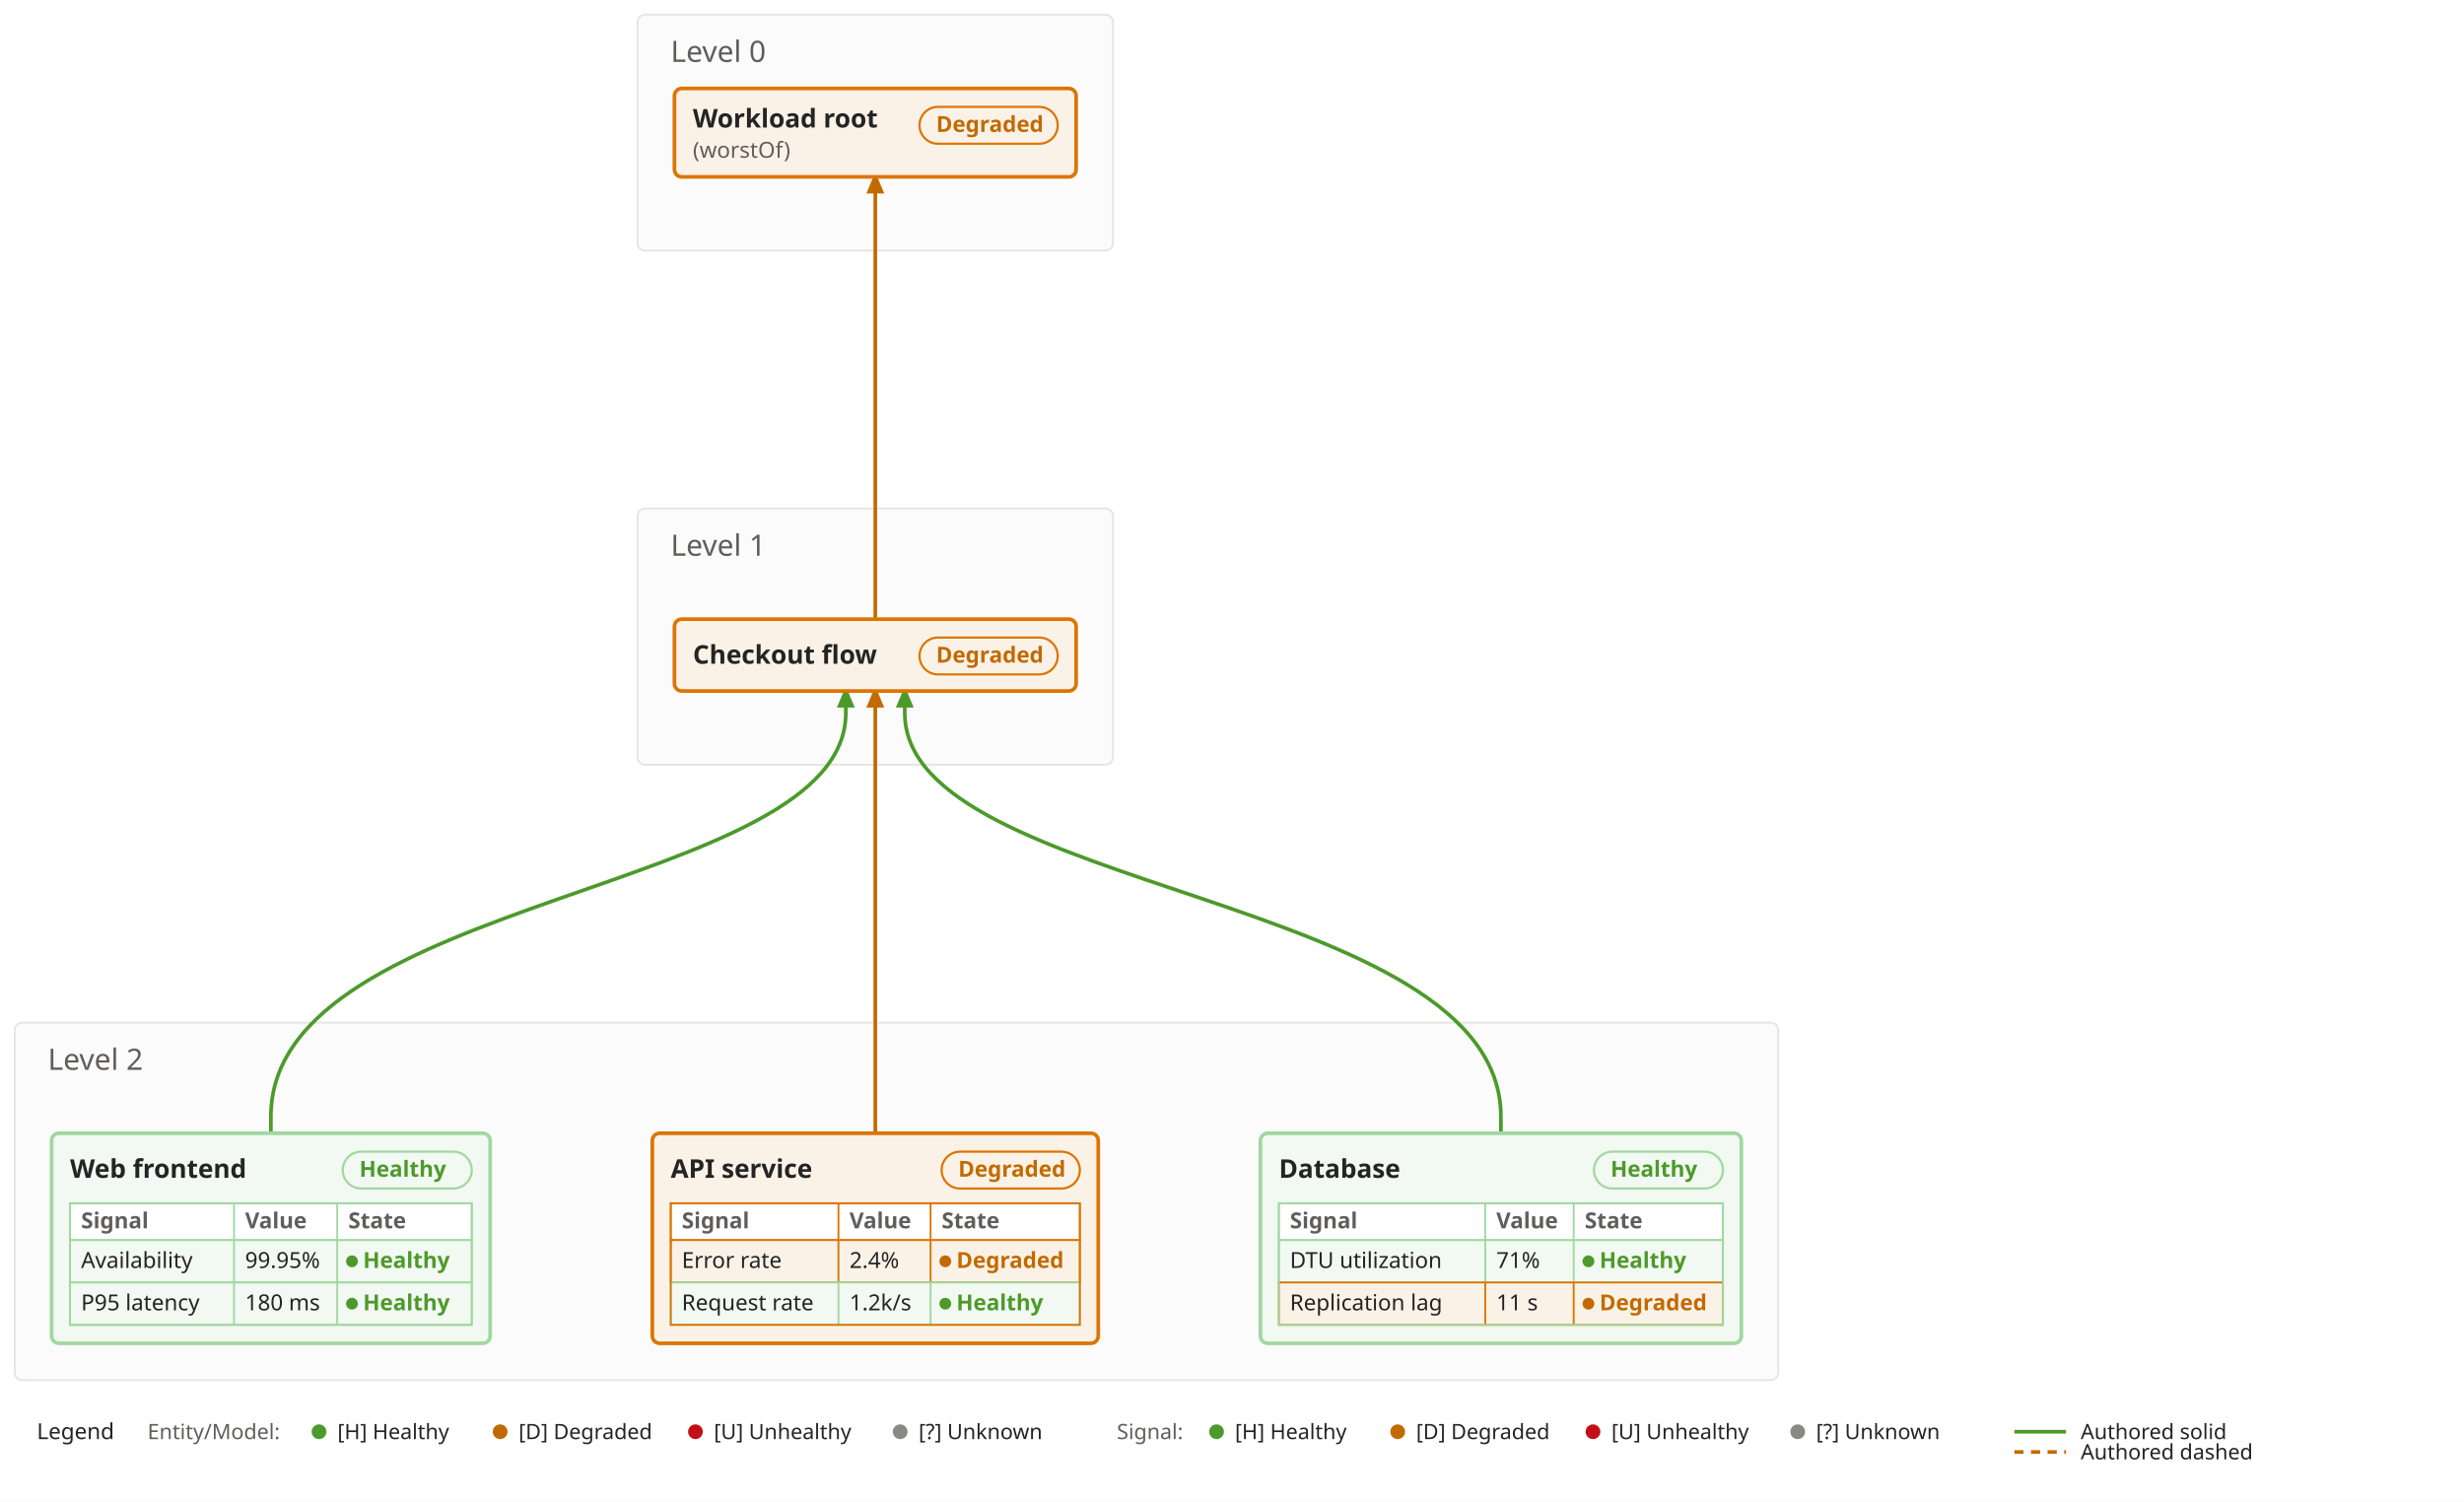
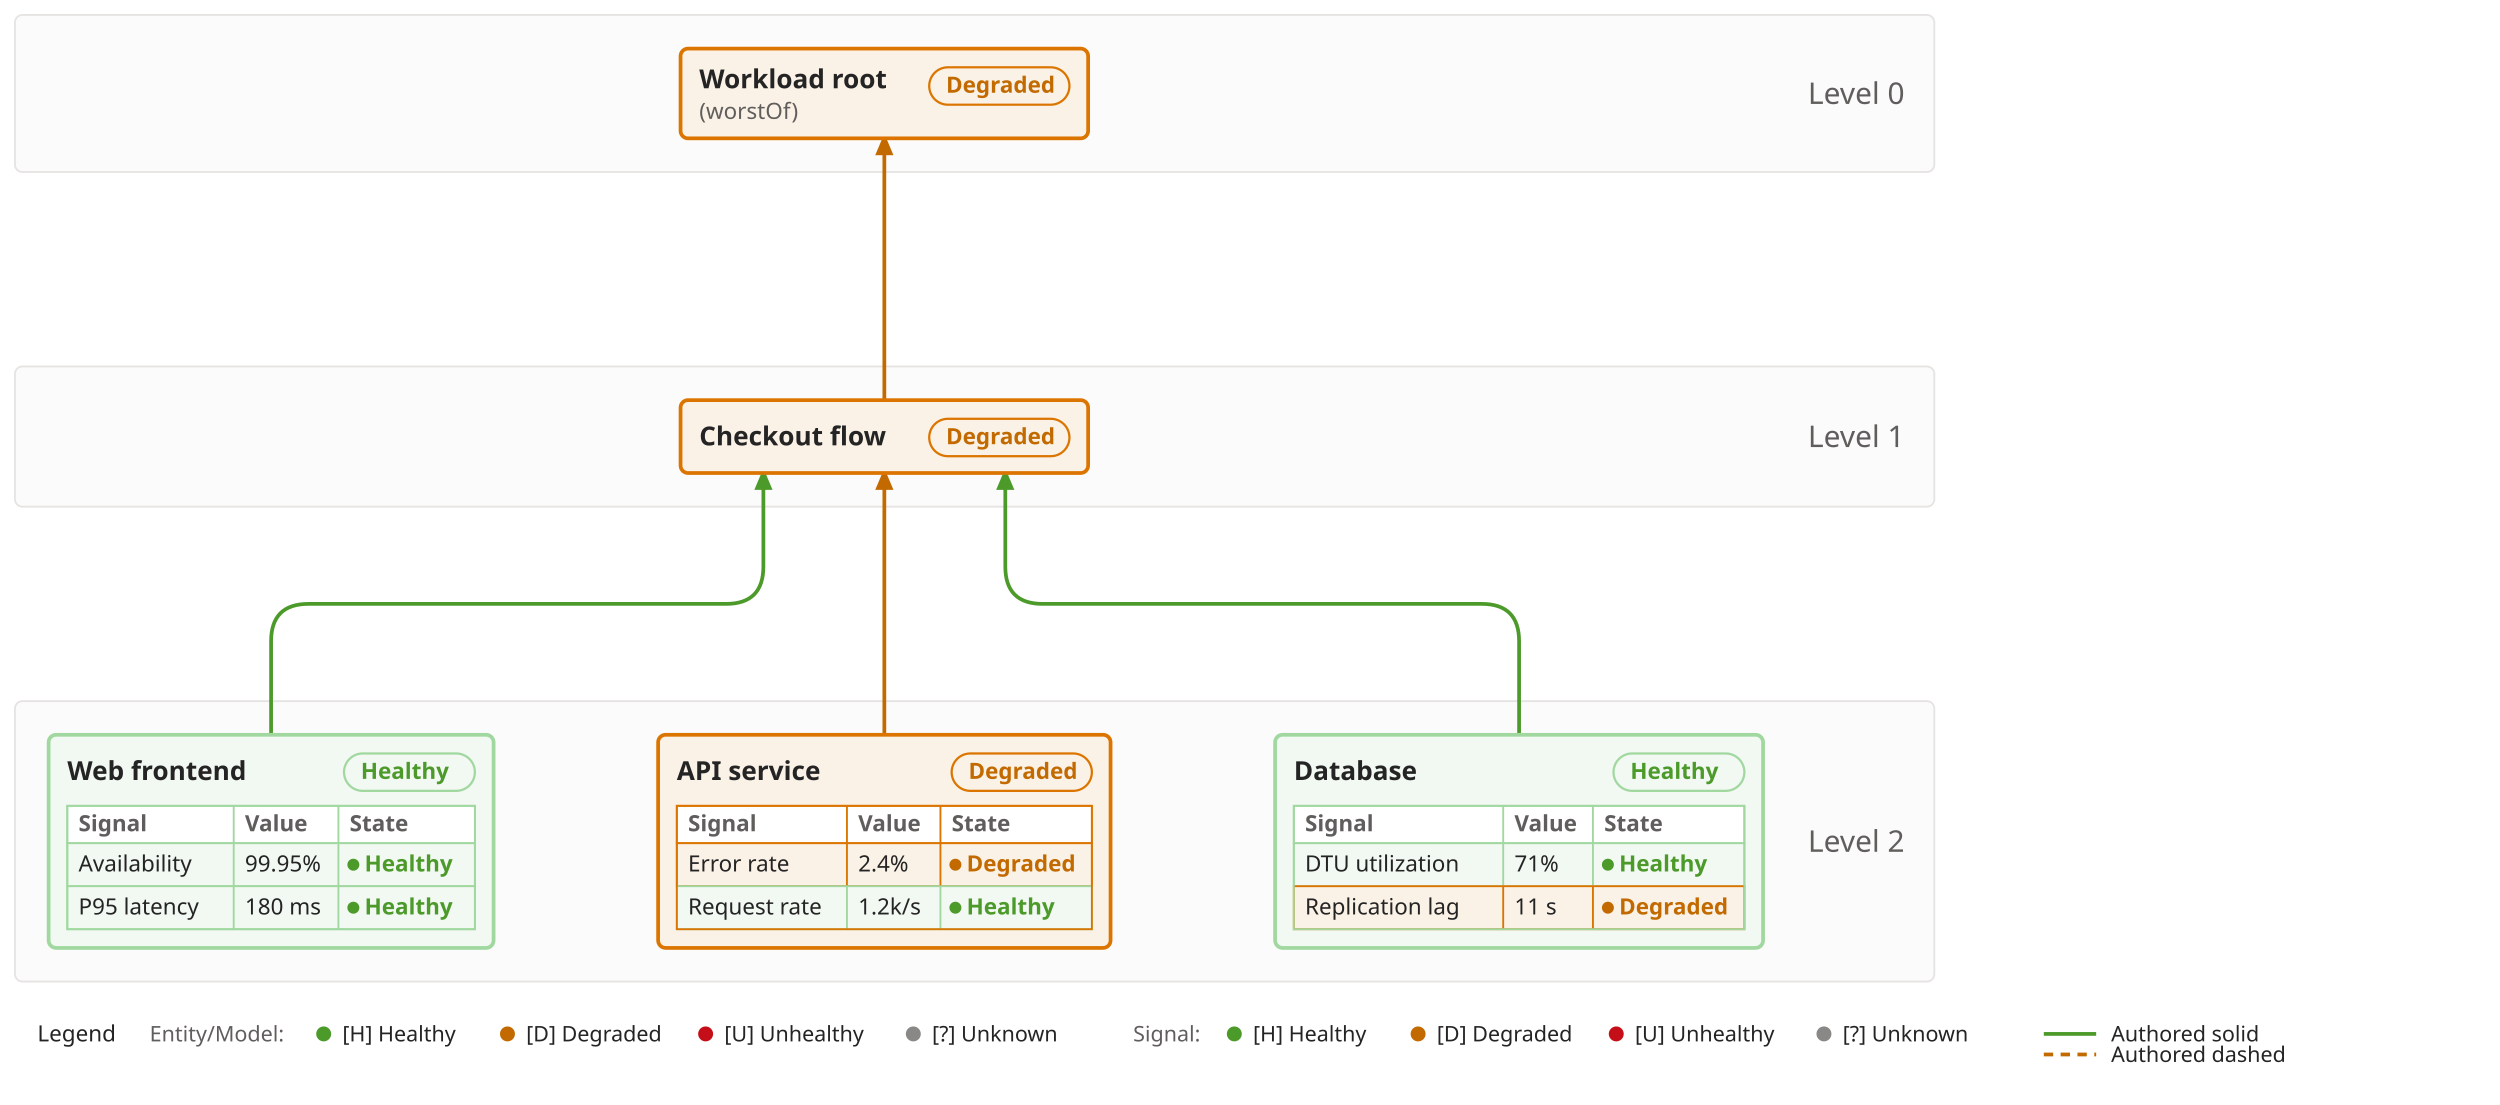
- <svg xmlns="http://www.w3.org/2000/svg" class="pele pele-flowchart ahm-root" style="font-family:Segoe UI, Arial Unicode MS, Arial, sans-serif;color:#242424;font:16px sans-serif;letter-spacing:normal;word-spacing:normal;text-transform:none;direction:ltr;" fill="#242424" aria-roledescription="flowchart" role="img" aria-labelledby="ahm-314aab3c98-title ahm-314aab3c98-desc" data-ahm-theme="portal" viewBox="0 0 1337.15 815" width="1337.15" height="815">
+ <svg xmlns="http://www.w3.org/2000/svg" class="pele pele-flowchart ahm-root" style="font-family:Segoe UI, Arial Unicode MS, Arial, sans-serif;color:#242424;font:16px sans-serif;letter-spacing:normal;word-spacing:normal;text-transform:none;direction:ltr;" fill="#242424" aria-roledescription="flowchart" role="img" aria-labelledby="ahm-314aab3c98-title ahm-314aab3c98-desc" data-ahm-theme="portal" viewBox="0 0 1337.15 591" width="1337.15" height="591">
  <rect class="ahm-bg" x="0" y="0" width="100%" height="100%" fill="#ffffff" />
-   <g class="pele-clusters">
-     <g class="pele-cluster" data-id="lane_2">
-       <rect x="346" y="8" width="258" height="128" fill="#faf9f8" fill-opacity="0.5" stroke="#e6e4e2" style="rx:4px;" />
-       <text class="pele-cluster-label" fill="#605e5c" x="389.8" y="33.6" text-anchor="middle">Level 0</text>
-     </g>
-     <g class="pele-cluster" data-id="lane_1">
-       <rect x="346" y="276" width="258" height="139" fill="#faf9f8" fill-opacity="0.5" stroke="#e6e4e2" style="rx:4px;" />
-       <text class="pele-cluster-label" fill="#605e5c" x="389.8" y="301.6" text-anchor="middle">Level 1</text>
-     </g>
-     <g class="pele-cluster" data-id="lane_0">
-       <rect x="8" y="555" width="957" height="194" fill="#faf9f8" fill-opacity="0.5" stroke="#e6e4e2" style="rx:4px;" />
-       <text class="pele-cluster-label" fill="#605e5c" x="51.8" y="580.6" text-anchor="middle">Level 2</text>
-     </g>
-   </g>
-   <g class="pele-edges" fill="none" stroke="#605e5c" stroke-linecap="round">
-     <g class="pele-edge" data-id="L_web_checkout_0" style="stroke:#4c9a2a;stroke-width:2px;">
-       <path d="M147,615L147,606C147,485 459,485 459,386.95L459,382" />
-       <path class="pele-marker" d="M459,375L462.36,383L455.64,383Z" fill="#4c9a2a" stroke="#4c9a2a" />
-     </g>
-     <g class="pele-edge" data-id="L_api_checkout_0" style="stroke:#c26a00;stroke-width:2px;">
-       <path d="M475,615L475,382" />
-       <path class="pele-marker" d="M475,375L478.36,383L471.64,383Z" fill="#c26a00" stroke="#c26a00" />
-     </g>
-     <g class="pele-edge" data-id="L_db_checkout_0" style="stroke:#4c9a2a;stroke-width:2px;">
-       <path d="M814.5,615L814.5,606C814.5,485 491,485 491,386.95L491,382" />
-       <path class="pele-marker" d="M491,375L494.36,383L487.64,383Z" fill="#4c9a2a" stroke="#4c9a2a" />
-     </g>
-     <g class="pele-edge" data-id="L_checkout_root_0" style="stroke:#c26a00;stroke-width:2px;">
-       <path d="M475,336L475,103" />
-       <path class="pele-marker" d="M475,96L478.36,104L471.64,104Z" fill="#c26a00" stroke="#c26a00" />
-     </g>
-   </g>
-   <g class="pele-nodes">
-     <g class="pele-node pele-shape-rect ahm_healthy ahm_card state-healthy" data-id="web" transform="translate(147,672)">
-       <rect x="-119" y="-57" width="238" height="114" fill="#ffffff" stroke="#e6e4e2" style="rx:4px;fill:#f2f8f2;stroke:#a0d8a0;stroke-width:2px;" />
-       <g class="ahm-node-content">
-         <defs class="ahm-node-clips">
-           <clipPath id="ahm-clip-ahm-314aab3c98_web-r0-name">
-             <rect x="-105" y="3" width="81" height="19" />
-           </clipPath>
-           <clipPath id="ahm-clip-ahm-314aab3c98_web-r0-value">
-             <rect x="-16" y="3" width="48" height="19" />
-           </clipPath>
-           <clipPath id="ahm-clip-ahm-314aab3c98_web-r0-state">
-             <rect x="40" y="3" width="65" height="19" />
-           </clipPath>
-           <clipPath id="ahm-clip-ahm-314aab3c98_web-r1-name">
-             <rect x="-105" y="26" width="81" height="19" />
-           </clipPath>
-           <clipPath id="ahm-clip-ahm-314aab3c98_web-r1-value">
-             <rect x="-16" y="26" width="48" height="19" />
-           </clipPath>
-           <clipPath id="ahm-clip-ahm-314aab3c98_web-r1-state">
-             <rect x="40" y="26" width="65" height="19" />
-           </clipPath>
-         </defs>
-         <g class="ahm-entity-header entity-state-healthy">
-           <text class="ahm-entity-title" x="-109" y="-32.8" font-size="14" fill="#242424" text-anchor="start" font-weight="700">
-             <tspan x="-109" y="-32.8">Web frontend</tspan>
-           </text>
-           <rect class="ahm-entity-status-badge entity-state-healthy" x="39" y="-47" width="70" height="20" rx="10" ry="10" fill="#f2f8f2" stroke="#a0d8a0" stroke-width="1.2" />
-           <text class="ahm-entity-status-text entity-state-healthy" x="48" y="-33.4" font-size="12" font-weight="600" fill="#4c9a2a" text-anchor="start">Healthy</text>
-         </g>
-         <g class="ahm-signal-table">
-           <g class="ahm-signal-table-header">
-             <rect x="-109" y="-19" width="218" height="20" fill="#ffffff" stroke="#a0d8a0" stroke-width="1" />
-             <line class="ahm-signal-col-sep" x1="-20" y1="-19" x2="-20" y2="1" stroke="#a0d8a0" stroke-width="1" />
-             <line class="ahm-signal-col-sep" x1="36" y1="-19" x2="36" y2="1" stroke="#a0d8a0" stroke-width="1" />
-             <text x="-103" y="-5.4" font-size="12" font-weight="600" fill="#605e5c" text-anchor="start">Signal</text>
-             <text x="-14" y="-5.4" font-size="12" font-weight="600" fill="#605e5c" text-anchor="start">Value</text>
-             <text x="42" y="-5.4" font-size="12" font-weight="600" fill="#605e5c" text-anchor="start">State</text>
-           </g>
-           <g class="ahm-signal-row row-state-healthy" data-signal-id="webSig" data-row-index="0" data-state="healthy">
-             <rect x="-109" y="1" width="218" height="23" fill="#f2f8f2" stroke="#a0d8a0" stroke-width="1" />
-             <line class="ahm-signal-col-sep" x1="-20" y1="1" x2="-20" y2="24" stroke="#a0d8a0" stroke-width="1" />
-             <line class="ahm-signal-col-sep" x1="36" y1="1" x2="36" y2="24" stroke="#a0d8a0" stroke-width="1" />
-             <text class="ahm-signal-name" x="-103" y="16.1" font-size="12" fill="#242424" text-anchor="start" font-weight="500" clip-path="url(#ahm-clip-ahm-314aab3c98_web-r0-name)">
-               <tspan x="-103" y="16.1">Availability</tspan>
-             </text>
-             <text class="ahm-signal-value" x="-14" y="16.1" font-size="12" fill="#242424" text-anchor="start" font-weight="500" clip-path="url(#ahm-clip-ahm-314aab3c98_web-r0-value)">
-               <tspan x="-14" y="16.1">99.95%</tspan>
-             </text>
-             <circle class="ahm-signal-state-dot" cx="44" cy="12.5" r="3.2" fill="#4c9a2a" />
-             <text class="ahm-signal-state state-healthy" x="50" y="16.1" font-size="12" font-weight="600" fill="#4c9a2a" text-anchor="start" clip-path="url(#ahm-clip-ahm-314aab3c98_web-r0-state)">Healthy</text>
-           </g>
-           <g class="ahm-signal-row row-state-healthy" data-signal-id="webSig" data-row-index="1" data-state="healthy">
-             <rect x="-109" y="24" width="218" height="23" fill="#f2f8f2" stroke="#a0d8a0" stroke-width="1" />
-             <line class="ahm-signal-col-sep" x1="-20" y1="24" x2="-20" y2="47" stroke="#a0d8a0" stroke-width="1" />
-             <line class="ahm-signal-col-sep" x1="36" y1="24" x2="36" y2="47" stroke="#a0d8a0" stroke-width="1" />
-             <text class="ahm-signal-name" x="-103" y="39.1" font-size="12" fill="#242424" text-anchor="start" font-weight="500" clip-path="url(#ahm-clip-ahm-314aab3c98_web-r1-name)">
-               <tspan x="-103" y="39.1">P95 latency</tspan>
-             </text>
-             <text class="ahm-signal-value" x="-14" y="39.1" font-size="12" fill="#242424" text-anchor="start" font-weight="500" clip-path="url(#ahm-clip-ahm-314aab3c98_web-r1-value)">
-               <tspan x="-14" y="39.1">180 ms</tspan>
-             </text>
-             <circle class="ahm-signal-state-dot" cx="44" cy="35.5" r="3.2" fill="#4c9a2a" />
-             <text class="ahm-signal-state state-healthy" x="50" y="39.1" font-size="12" font-weight="600" fill="#4c9a2a" text-anchor="start" clip-path="url(#ahm-clip-ahm-314aab3c98_web-r1-state)">Healthy</text>
-           </g>
-         </g>
-         <rect class="ahm-signal-table-outline" x="-109" y="-19" width="218" height="66" fill="none" stroke="#a0d8a0" stroke-width="1" />
-       </g>
-     </g>
-     <g class="pele-node pele-shape-rect ahm_degraded ahm_card state-degraded" data-id="api" transform="translate(475,672)">
-       <rect x="-121" y="-57" width="242" height="114" fill="#ffffff" stroke="#e6e4e2" style="rx:4px;fill:#fbf2e7;stroke:#db7500;stroke-width:2px;" />
-       <g class="ahm-node-content">
-         <defs class="ahm-node-clips">
-           <clipPath id="ahm-clip-ahm-314aab3c98_api-r0-name">
-             <rect x="-107" y="3" width="83" height="19" />
-           </clipPath>
-           <clipPath id="ahm-clip-ahm-314aab3c98_api-r0-value">
-             <rect x="-16" y="3" width="42" height="19" />
-           </clipPath>
-           <clipPath id="ahm-clip-ahm-314aab3c98_api-r0-state">
-             <rect x="34" y="3" width="73" height="19" />
-           </clipPath>
-           <clipPath id="ahm-clip-ahm-314aab3c98_api-r1-name">
-             <rect x="-107" y="26" width="83" height="19" />
-           </clipPath>
-           <clipPath id="ahm-clip-ahm-314aab3c98_api-r1-value">
-             <rect x="-16" y="26" width="42" height="19" />
-           </clipPath>
-           <clipPath id="ahm-clip-ahm-314aab3c98_api-r1-state">
-             <rect x="34" y="26" width="73" height="19" />
-           </clipPath>
-         </defs>
-         <g class="ahm-entity-header entity-state-degraded">
-           <text class="ahm-entity-title" x="-111" y="-32.8" font-size="14" fill="#242424" text-anchor="start" font-weight="700">
-             <tspan x="-111" y="-32.8">API service</tspan>
-           </text>
-           <rect class="ahm-entity-status-badge entity-state-degraded" x="36" y="-47" width="75" height="20" rx="10" ry="10" fill="#fbf2e7" stroke="#db7500" stroke-width="1.2" />
-           <text class="ahm-entity-status-text entity-state-degraded" x="45" y="-33.4" font-size="12" font-weight="600" fill="#c26a00" text-anchor="start">Degraded</text>
-         </g>
-         <g class="ahm-signal-table">
-           <g class="ahm-signal-table-header">
-             <rect x="-111" y="-19" width="222" height="20" fill="#ffffff" stroke="#db7500" stroke-width="1" />
-             <line class="ahm-signal-col-sep" x1="-20" y1="-19" x2="-20" y2="1" stroke="#db7500" stroke-width="1" />
-             <line class="ahm-signal-col-sep" x1="30" y1="-19" x2="30" y2="1" stroke="#db7500" stroke-width="1" />
-             <text x="-105" y="-5.4" font-size="12" font-weight="600" fill="#605e5c" text-anchor="start">Signal</text>
-             <text x="-14" y="-5.4" font-size="12" font-weight="600" fill="#605e5c" text-anchor="start">Value</text>
-             <text x="36" y="-5.4" font-size="12" font-weight="600" fill="#605e5c" text-anchor="start">State</text>
-           </g>
-           <g class="ahm-signal-row row-state-degraded" data-signal-id="apiSig" data-row-index="0" data-state="degraded">
-             <rect x="-111" y="1" width="222" height="23" fill="#fbf2e7" stroke="#db7500" stroke-width="1" />
-             <line class="ahm-signal-col-sep" x1="-20" y1="1" x2="-20" y2="24" stroke="#db7500" stroke-width="1" />
-             <line class="ahm-signal-col-sep" x1="30" y1="1" x2="30" y2="24" stroke="#db7500" stroke-width="1" />
-             <text class="ahm-signal-name" x="-105" y="16.1" font-size="12" fill="#242424" text-anchor="start" font-weight="500" clip-path="url(#ahm-clip-ahm-314aab3c98_api-r0-name)">
-               <tspan x="-105" y="16.1">Error rate</tspan>
-             </text>
-             <text class="ahm-signal-value" x="-14" y="16.1" font-size="12" fill="#242424" text-anchor="start" font-weight="500" clip-path="url(#ahm-clip-ahm-314aab3c98_api-r0-value)">
-               <tspan x="-14" y="16.1">2.4%</tspan>
-             </text>
-             <circle class="ahm-signal-state-dot" cx="38" cy="12.5" r="3.2" fill="#c26a00" />
-             <text class="ahm-signal-state state-degraded" x="44" y="16.1" font-size="12" font-weight="600" fill="#c26a00" text-anchor="start" clip-path="url(#ahm-clip-ahm-314aab3c98_api-r0-state)">Degraded</text>
-           </g>
-           <g class="ahm-signal-row row-state-healthy" data-signal-id="apiSig" data-row-index="1" data-state="healthy">
-             <rect x="-111" y="24" width="222" height="23" fill="#f2f8f2" stroke="#a0d8a0" stroke-width="1" />
-             <line class="ahm-signal-col-sep" x1="-20" y1="24" x2="-20" y2="47" stroke="#a0d8a0" stroke-width="1" />
-             <line class="ahm-signal-col-sep" x1="30" y1="24" x2="30" y2="47" stroke="#a0d8a0" stroke-width="1" />
-             <text class="ahm-signal-name" x="-105" y="39.1" font-size="12" fill="#242424" text-anchor="start" font-weight="500" clip-path="url(#ahm-clip-ahm-314aab3c98_api-r1-name)">
-               <tspan x="-105" y="39.1">Request rate</tspan>
-             </text>
-             <text class="ahm-signal-value" x="-14" y="39.1" font-size="12" fill="#242424" text-anchor="start" font-weight="500" clip-path="url(#ahm-clip-ahm-314aab3c98_api-r1-value)">
-               <tspan x="-14" y="39.1">1.2k/s</tspan>
-             </text>
-             <circle class="ahm-signal-state-dot" cx="38" cy="35.5" r="3.2" fill="#4c9a2a" />
-             <text class="ahm-signal-state state-healthy" x="44" y="39.1" font-size="12" font-weight="600" fill="#4c9a2a" text-anchor="start" clip-path="url(#ahm-clip-ahm-314aab3c98_api-r1-state)">Healthy</text>
-           </g>
-         </g>
-         <rect class="ahm-signal-table-outline" x="-111" y="-19" width="222" height="66" fill="none" stroke="#db7500" stroke-width="1" />
-       </g>
-     </g>
-     <g class="pele-node pele-shape-rect ahm_healthy ahm_card state-healthy" data-id="db" transform="translate(814.5,672)">
-       <rect x="-130.5" y="-57" width="261" height="114" fill="#ffffff" stroke="#e6e4e2" style="rx:4px;fill:#f2f8f2;stroke:#a0d8a0;stroke-width:2px;" />
-       <g class="ahm-node-content">
-         <defs class="ahm-node-clips">
-           <clipPath id="ahm-clip-ahm-314aab3c98_db-r0-name">
-             <rect x="-116.5" y="3" width="104" height="19" />
-           </clipPath>
-           <clipPath id="ahm-clip-ahm-314aab3c98_db-r0-value">
-             <rect x="-4.5" y="3" width="40" height="19" />
-           </clipPath>
-           <clipPath id="ahm-clip-ahm-314aab3c98_db-r0-state">
-             <rect x="43.5" y="3" width="73" height="19" />
-           </clipPath>
-           <clipPath id="ahm-clip-ahm-314aab3c98_db-r1-name">
-             <rect x="-116.5" y="26" width="104" height="19" />
-           </clipPath>
-           <clipPath id="ahm-clip-ahm-314aab3c98_db-r1-value">
-             <rect x="-4.5" y="26" width="40" height="19" />
-           </clipPath>
-           <clipPath id="ahm-clip-ahm-314aab3c98_db-r1-state">
-             <rect x="43.5" y="26" width="73" height="19" />
-           </clipPath>
-         </defs>
-         <g class="ahm-entity-header entity-state-healthy">
-           <text class="ahm-entity-title" x="-120.5" y="-32.8" font-size="14" fill="#242424" text-anchor="start" font-weight="700">
-             <tspan x="-120.5" y="-32.8">Database</tspan>
-           </text>
-           <rect class="ahm-entity-status-badge entity-state-healthy" x="50.5" y="-47" width="70" height="20" rx="10" ry="10" fill="#f2f8f2" stroke="#a0d8a0" stroke-width="1.2" />
-           <text class="ahm-entity-status-text entity-state-healthy" x="59.5" y="-33.4" font-size="12" font-weight="600" fill="#4c9a2a" text-anchor="start">Healthy</text>
-         </g>
-         <g class="ahm-signal-table">
-           <g class="ahm-signal-table-header">
-             <rect x="-120.5" y="-19" width="241" height="20" fill="#ffffff" stroke="#a0d8a0" stroke-width="1" />
-             <line class="ahm-signal-col-sep" x1="-8.5" y1="-19" x2="-8.5" y2="1" stroke="#a0d8a0" stroke-width="1" />
-             <line class="ahm-signal-col-sep" x1="39.5" y1="-19" x2="39.5" y2="1" stroke="#a0d8a0" stroke-width="1" />
-             <text x="-114.5" y="-5.4" font-size="12" font-weight="600" fill="#605e5c" text-anchor="start">Signal</text>
-             <text x="-2.5" y="-5.4" font-size="12" font-weight="600" fill="#605e5c" text-anchor="start">Value</text>
-             <text x="45.5" y="-5.4" font-size="12" font-weight="600" fill="#605e5c" text-anchor="start">State</text>
-           </g>
-           <g class="ahm-signal-row row-state-healthy" data-signal-id="dbSig" data-row-index="0" data-state="healthy">
-             <rect x="-120.5" y="1" width="241" height="23" fill="#f2f8f2" stroke="#a0d8a0" stroke-width="1" />
-             <line class="ahm-signal-col-sep" x1="-8.5" y1="1" x2="-8.5" y2="24" stroke="#a0d8a0" stroke-width="1" />
-             <line class="ahm-signal-col-sep" x1="39.5" y1="1" x2="39.5" y2="24" stroke="#a0d8a0" stroke-width="1" />
-             <text class="ahm-signal-name" x="-114.5" y="16.1" font-size="12" fill="#242424" text-anchor="start" font-weight="500" clip-path="url(#ahm-clip-ahm-314aab3c98_db-r0-name)">
-               <tspan x="-114.5" y="16.1">DTU utilization</tspan>
-             </text>
-             <text class="ahm-signal-value" x="-2.5" y="16.1" font-size="12" fill="#242424" text-anchor="start" font-weight="500" clip-path="url(#ahm-clip-ahm-314aab3c98_db-r0-value)">
-               <tspan x="-2.5" y="16.1">71%</tspan>
-             </text>
-             <circle class="ahm-signal-state-dot" cx="47.5" cy="12.5" r="3.2" fill="#4c9a2a" />
-             <text class="ahm-signal-state state-healthy" x="53.5" y="16.1" font-size="12" font-weight="600" fill="#4c9a2a" text-anchor="start" clip-path="url(#ahm-clip-ahm-314aab3c98_db-r0-state)">Healthy</text>
-           </g>
-           <g class="ahm-signal-row row-state-degraded" data-signal-id="dbSig" data-row-index="1" data-state="degraded">
-             <rect x="-120.5" y="24" width="241" height="23" fill="#fbf2e7" stroke="#db7500" stroke-width="1" />
-             <line class="ahm-signal-col-sep" x1="-8.5" y1="24" x2="-8.5" y2="47" stroke="#db7500" stroke-width="1" />
-             <line class="ahm-signal-col-sep" x1="39.5" y1="24" x2="39.5" y2="47" stroke="#db7500" stroke-width="1" />
-             <text class="ahm-signal-name" x="-114.5" y="39.1" font-size="12" fill="#242424" text-anchor="start" font-weight="500" clip-path="url(#ahm-clip-ahm-314aab3c98_db-r1-name)">
-               <tspan x="-114.5" y="39.1">Replication lag</tspan>
-             </text>
-             <text class="ahm-signal-value" x="-2.5" y="39.1" font-size="12" fill="#242424" text-anchor="start" font-weight="500" clip-path="url(#ahm-clip-ahm-314aab3c98_db-r1-value)">
-               <tspan x="-2.5" y="39.1">11 s</tspan>
-             </text>
-             <circle class="ahm-signal-state-dot" cx="47.5" cy="35.5" r="3.2" fill="#c26a00" />
-             <text class="ahm-signal-state state-degraded" x="53.5" y="39.1" font-size="12" font-weight="600" fill="#c26a00" text-anchor="start" clip-path="url(#ahm-clip-ahm-314aab3c98_db-r1-state)">Degraded</text>
-           </g>
-         </g>
-         <rect class="ahm-signal-table-outline" x="-120.5" y="-19" width="241" height="66" fill="none" stroke="#a0d8a0" stroke-width="1" />
-       </g>
-     </g>
-     <g class="pele-node pele-shape-rect ahm_degraded ahm_card state-degraded" data-id="checkout" transform="translate(475,355.5)">
-       <rect x="-109" y="-19.5" width="218" height="39" fill="#ffffff" stroke="#e6e4e2" style="rx:4px;fill:#fbf2e7;stroke:#db7500;stroke-width:2px;" />
-       <g class="ahm-node-content">
-         <defs class="ahm-node-clips" />
-         <g class="ahm-entity-header entity-state-degraded">
-           <text class="ahm-entity-title" x="-99" y="4.7" font-size="14" fill="#242424" text-anchor="start" font-weight="700">
-             <tspan x="-99" y="4.7">Checkout flow</tspan>
-           </text>
-           <rect class="ahm-entity-status-badge entity-state-degraded" x="24" y="-9.5" width="75" height="20" rx="10" ry="10" fill="#fbf2e7" stroke="#db7500" stroke-width="1.2" />
-           <text class="ahm-entity-status-text entity-state-degraded" x="33" y="4.1" font-size="12" font-weight="600" fill="#c26a00" text-anchor="start">Degraded</text>
-         </g>
-       </g>
-     </g>
-     <g class="pele-node pele-shape-rect ahm_degraded ahm_card state-degraded" data-id="root" transform="translate(475,72)">
-       <rect x="-109" y="-24" width="218" height="48" fill="#ffffff" stroke="#e6e4e2" style="rx:4px;fill:#fbf2e7;stroke:#db7500;stroke-width:2px;" />
-       <g class="ahm-node-content">
-         <defs class="ahm-node-clips" />
-         <g class="ahm-entity-header entity-state-degraded">
-           <text class="ahm-entity-title" x="-99" y="-2.8" font-size="14" fill="#242424" text-anchor="start" font-weight="700">
-             <tspan x="-99" y="-2.8">Workload root</tspan>
-           </text>
-           <text class="ahm-entity-qualifier" x="-99" y="13.6" font-size="12" fill="#605e5c" text-anchor="start" font-weight="500">
-             <tspan x="-99" y="13.6">(worstOf)</tspan>
-           </text>
-           <rect class="ahm-entity-status-badge entity-state-degraded" x="24" y="-14" width="75" height="20" rx="10" ry="10" fill="#fbf2e7" stroke="#db7500" stroke-width="1.2" />
-           <text class="ahm-entity-status-text entity-state-degraded" x="33" y="-0.4" font-size="12" font-weight="600" fill="#c26a00" text-anchor="start">Degraded</text>
+   <g transform="translate(18,18)">
+     <g class="pele-clusters">
+       <g class="pele-cluster" data-id="lane_0">
+         <rect x="-10" y="357" width="1026.59" height="150" fill="#faf9f8" fill-opacity="0.5" stroke="#e6e4e2" style="rx:4px;" />
+         <text class="pele-cluster-label" fill="#605e5c" x="949" y="437.6" text-anchor="start">Level 2</text>
+       </g>
+       <g class="pele-cluster" data-id="lane_1">
+         <rect x="-10" y="178" width="1026.59" height="75" fill="#faf9f8" fill-opacity="0.5" stroke="#e6e4e2" style="rx:4px;" />
+         <text class="pele-cluster-label" fill="#605e5c" x="949" y="221.1" text-anchor="start">Level 1</text>
+       </g>
+       <g class="pele-cluster" data-id="lane_2">
+         <rect x="-10" y="-10" width="1026.59" height="84" fill="#faf9f8" fill-opacity="0.5" stroke="#e6e4e2" style="rx:4px;" />
+         <text class="pele-cluster-label" fill="#605e5c" x="949" y="37.6" text-anchor="start">Level 0</text>
+       </g>
+     </g>
+     <g class="pele-edges" fill="none" stroke="#605e5c" stroke-linecap="round">
+       <g class="pele-edge" data-id="L_web_checkout_0" style="stroke:#4c9a2a;stroke-width:2px;">
+         <path d="M127.0 375.0 L127.0 325.0 Q127.0 305.0 147.0 305.0 L370.3 305.0 Q390.3 305.0 390.3 285.0 L390.3 242.0" />
+         <path class="pele-marker" d="M390.33,235L393.69,243L386.97,243Z" fill="#4c9a2a" stroke="#4c9a2a" />
+       </g>
+       <g class="pele-edge" data-id="L_api_checkout_0" style="stroke:#c26a00;stroke-width:2px;">
+         <path d="M455.0 375.0 L455.0 242.0" />
+         <path class="pele-marker" d="M455,235L458.36,243L451.64,243Z" fill="#c26a00" stroke="#c26a00" />
+       </g>
+       <g class="pele-edge" data-id="L_db_checkout_0" style="stroke:#4c9a2a;stroke-width:2px;">
+         <path d="M794.5 375.0 L794.5 325.0 Q794.5 305.0 774.5 305.0 L539.7 305.0 Q519.7 305.0 519.7 285.0 L519.7 242.0" />
+         <path class="pele-marker" d="M519.67,235L523.03,243L516.31,243Z" fill="#4c9a2a" stroke="#4c9a2a" />
+       </g>
+       <g class="pele-edge" data-id="L_checkout_root_0" style="stroke:#c26a00;stroke-width:2px;">
+         <path d="M455.0 196.0 L455.0 63.0" />
+         <path class="pele-marker" d="M455,56L458.36,64L451.64,64Z" fill="#c26a00" stroke="#c26a00" />
+       </g>
+     </g>
+     <g class="pele-nodes">
+       <g class="pele-node pele-shape-rect ahm_healthy ahm_card state-healthy" data-id="web" transform="translate(127,432)">
+         <rect x="-119" y="-57" width="238" height="114" fill="#ffffff" stroke="#e6e4e2" style="rx:4px;fill:#f2f8f2;stroke:#a0d8a0;stroke-width:2px;" />
+         <g class="ahm-node-content">
+           <defs class="ahm-node-clips">
+             <clipPath id="ahm-clip-ahm-314aab3c98_web-r0-name">
+               <rect x="-105" y="3" width="81" height="19" />
+             </clipPath>
+             <clipPath id="ahm-clip-ahm-314aab3c98_web-r0-value">
+               <rect x="-16" y="3" width="48" height="19" />
+             </clipPath>
+             <clipPath id="ahm-clip-ahm-314aab3c98_web-r0-state">
+               <rect x="40" y="3" width="65" height="19" />
+             </clipPath>
+             <clipPath id="ahm-clip-ahm-314aab3c98_web-r1-name">
+               <rect x="-105" y="26" width="81" height="19" />
+             </clipPath>
+             <clipPath id="ahm-clip-ahm-314aab3c98_web-r1-value">
+               <rect x="-16" y="26" width="48" height="19" />
+             </clipPath>
+             <clipPath id="ahm-clip-ahm-314aab3c98_web-r1-state">
+               <rect x="40" y="26" width="65" height="19" />
+             </clipPath>
+           </defs>
+           <g class="ahm-entity-header entity-state-healthy">
+             <text class="ahm-entity-title" x="-109" y="-32.8" font-size="14" fill="#242424" text-anchor="start" font-weight="700">
+               <tspan x="-109" y="-32.8">Web frontend</tspan>
+             </text>
+             <rect class="ahm-entity-status-badge entity-state-healthy" x="39" y="-47" width="70" height="20" rx="10" ry="10" fill="#f2f8f2" stroke="#a0d8a0" stroke-width="1.2" />
+             <text class="ahm-entity-status-text entity-state-healthy" x="48" y="-33.4" font-size="12" font-weight="600" fill="#4c9a2a" text-anchor="start">Healthy</text>
+           </g>
+           <g class="ahm-signal-table">
+             <g class="ahm-signal-table-header">
+               <rect x="-109" y="-19" width="218" height="20" fill="#ffffff" stroke="#a0d8a0" stroke-width="1" />
+               <line class="ahm-signal-col-sep" x1="-20" y1="-19" x2="-20" y2="1" stroke="#a0d8a0" stroke-width="1" />
+               <line class="ahm-signal-col-sep" x1="36" y1="-19" x2="36" y2="1" stroke="#a0d8a0" stroke-width="1" />
+               <text x="-103" y="-5.4" font-size="12" font-weight="600" fill="#605e5c" text-anchor="start">Signal</text>
+               <text x="-14" y="-5.4" font-size="12" font-weight="600" fill="#605e5c" text-anchor="start">Value</text>
+               <text x="42" y="-5.4" font-size="12" font-weight="600" fill="#605e5c" text-anchor="start">State</text>
+             </g>
+             <g class="ahm-signal-row row-state-healthy" data-signal-id="webSig" data-row-index="0" data-state="healthy">
+               <rect x="-109" y="1" width="218" height="23" fill="#f2f8f2" stroke="#a0d8a0" stroke-width="1" />
+               <line class="ahm-signal-col-sep" x1="-20" y1="1" x2="-20" y2="24" stroke="#a0d8a0" stroke-width="1" />
+               <line class="ahm-signal-col-sep" x1="36" y1="1" x2="36" y2="24" stroke="#a0d8a0" stroke-width="1" />
+               <text class="ahm-signal-name" x="-103" y="16.1" font-size="12" fill="#242424" text-anchor="start" font-weight="500" clip-path="url(#ahm-clip-ahm-314aab3c98_web-r0-name)">
+                 <tspan x="-103" y="16.1">Availability</tspan>
+               </text>
+               <text class="ahm-signal-value" x="-14" y="16.1" font-size="12" fill="#242424" text-anchor="start" font-weight="500" clip-path="url(#ahm-clip-ahm-314aab3c98_web-r0-value)">
+                 <tspan x="-14" y="16.1">99.95%</tspan>
+               </text>
+               <circle class="ahm-signal-state-dot" cx="44" cy="12.5" r="3.2" fill="#4c9a2a" />
+               <text class="ahm-signal-state state-healthy" x="50" y="16.1" font-size="12" font-weight="600" fill="#4c9a2a" text-anchor="start" clip-path="url(#ahm-clip-ahm-314aab3c98_web-r0-state)">Healthy</text>
+             </g>
+             <g class="ahm-signal-row row-state-healthy" data-signal-id="webSig" data-row-index="1" data-state="healthy">
+               <rect x="-109" y="24" width="218" height="23" fill="#f2f8f2" stroke="#a0d8a0" stroke-width="1" />
+               <line class="ahm-signal-col-sep" x1="-20" y1="24" x2="-20" y2="47" stroke="#a0d8a0" stroke-width="1" />
+               <line class="ahm-signal-col-sep" x1="36" y1="24" x2="36" y2="47" stroke="#a0d8a0" stroke-width="1" />
+               <text class="ahm-signal-name" x="-103" y="39.1" font-size="12" fill="#242424" text-anchor="start" font-weight="500" clip-path="url(#ahm-clip-ahm-314aab3c98_web-r1-name)">
+                 <tspan x="-103" y="39.1">P95 latency</tspan>
+               </text>
+               <text class="ahm-signal-value" x="-14" y="39.1" font-size="12" fill="#242424" text-anchor="start" font-weight="500" clip-path="url(#ahm-clip-ahm-314aab3c98_web-r1-value)">
+                 <tspan x="-14" y="39.1">180 ms</tspan>
+               </text>
+               <circle class="ahm-signal-state-dot" cx="44" cy="35.5" r="3.2" fill="#4c9a2a" />
+               <text class="ahm-signal-state state-healthy" x="50" y="39.1" font-size="12" font-weight="600" fill="#4c9a2a" text-anchor="start" clip-path="url(#ahm-clip-ahm-314aab3c98_web-r1-state)">Healthy</text>
+             </g>
+           </g>
+           <rect class="ahm-signal-table-outline" x="-109" y="-19" width="218" height="66" fill="none" stroke="#a0d8a0" stroke-width="1" />
+         </g>
+       </g>
+       <g class="pele-node pele-shape-rect ahm_degraded ahm_card state-degraded" data-id="api" transform="translate(455,432)">
+         <rect x="-121" y="-57" width="242" height="114" fill="#ffffff" stroke="#e6e4e2" style="rx:4px;fill:#fbf2e7;stroke:#db7500;stroke-width:2px;" />
+         <g class="ahm-node-content">
+           <defs class="ahm-node-clips">
+             <clipPath id="ahm-clip-ahm-314aab3c98_api-r0-name">
+               <rect x="-107" y="3" width="83" height="19" />
+             </clipPath>
+             <clipPath id="ahm-clip-ahm-314aab3c98_api-r0-value">
+               <rect x="-16" y="3" width="42" height="19" />
+             </clipPath>
+             <clipPath id="ahm-clip-ahm-314aab3c98_api-r0-state">
+               <rect x="34" y="3" width="73" height="19" />
+             </clipPath>
+             <clipPath id="ahm-clip-ahm-314aab3c98_api-r1-name">
+               <rect x="-107" y="26" width="83" height="19" />
+             </clipPath>
+             <clipPath id="ahm-clip-ahm-314aab3c98_api-r1-value">
+               <rect x="-16" y="26" width="42" height="19" />
+             </clipPath>
+             <clipPath id="ahm-clip-ahm-314aab3c98_api-r1-state">
+               <rect x="34" y="26" width="73" height="19" />
+             </clipPath>
+           </defs>
+           <g class="ahm-entity-header entity-state-degraded">
+             <text class="ahm-entity-title" x="-111" y="-32.8" font-size="14" fill="#242424" text-anchor="start" font-weight="700">
+               <tspan x="-111" y="-32.8">API service</tspan>
+             </text>
+             <rect class="ahm-entity-status-badge entity-state-degraded" x="36" y="-47" width="75" height="20" rx="10" ry="10" fill="#fbf2e7" stroke="#db7500" stroke-width="1.2" />
+             <text class="ahm-entity-status-text entity-state-degraded" x="45" y="-33.4" font-size="12" font-weight="600" fill="#c26a00" text-anchor="start">Degraded</text>
+           </g>
+           <g class="ahm-signal-table">
+             <g class="ahm-signal-table-header">
+               <rect x="-111" y="-19" width="222" height="20" fill="#ffffff" stroke="#db7500" stroke-width="1" />
+               <line class="ahm-signal-col-sep" x1="-20" y1="-19" x2="-20" y2="1" stroke="#db7500" stroke-width="1" />
+               <line class="ahm-signal-col-sep" x1="30" y1="-19" x2="30" y2="1" stroke="#db7500" stroke-width="1" />
+               <text x="-105" y="-5.4" font-size="12" font-weight="600" fill="#605e5c" text-anchor="start">Signal</text>
+               <text x="-14" y="-5.4" font-size="12" font-weight="600" fill="#605e5c" text-anchor="start">Value</text>
+               <text x="36" y="-5.4" font-size="12" font-weight="600" fill="#605e5c" text-anchor="start">State</text>
+             </g>
+             <g class="ahm-signal-row row-state-degraded" data-signal-id="apiSig" data-row-index="0" data-state="degraded">
+               <rect x="-111" y="1" width="222" height="23" fill="#fbf2e7" stroke="#db7500" stroke-width="1" />
+               <line class="ahm-signal-col-sep" x1="-20" y1="1" x2="-20" y2="24" stroke="#db7500" stroke-width="1" />
+               <line class="ahm-signal-col-sep" x1="30" y1="1" x2="30" y2="24" stroke="#db7500" stroke-width="1" />
+               <text class="ahm-signal-name" x="-105" y="16.1" font-size="12" fill="#242424" text-anchor="start" font-weight="500" clip-path="url(#ahm-clip-ahm-314aab3c98_api-r0-name)">
+                 <tspan x="-105" y="16.1">Error rate</tspan>
+               </text>
+               <text class="ahm-signal-value" x="-14" y="16.1" font-size="12" fill="#242424" text-anchor="start" font-weight="500" clip-path="url(#ahm-clip-ahm-314aab3c98_api-r0-value)">
+                 <tspan x="-14" y="16.1">2.4%</tspan>
+               </text>
+               <circle class="ahm-signal-state-dot" cx="38" cy="12.5" r="3.2" fill="#c26a00" />
+               <text class="ahm-signal-state state-degraded" x="44" y="16.1" font-size="12" font-weight="600" fill="#c26a00" text-anchor="start" clip-path="url(#ahm-clip-ahm-314aab3c98_api-r0-state)">Degraded</text>
+             </g>
+             <g class="ahm-signal-row row-state-healthy" data-signal-id="apiSig" data-row-index="1" data-state="healthy">
+               <rect x="-111" y="24" width="222" height="23" fill="#f2f8f2" stroke="#a0d8a0" stroke-width="1" />
+               <line class="ahm-signal-col-sep" x1="-20" y1="24" x2="-20" y2="47" stroke="#a0d8a0" stroke-width="1" />
+               <line class="ahm-signal-col-sep" x1="30" y1="24" x2="30" y2="47" stroke="#a0d8a0" stroke-width="1" />
+               <text class="ahm-signal-name" x="-105" y="39.1" font-size="12" fill="#242424" text-anchor="start" font-weight="500" clip-path="url(#ahm-clip-ahm-314aab3c98_api-r1-name)">
+                 <tspan x="-105" y="39.1">Request rate</tspan>
+               </text>
+               <text class="ahm-signal-value" x="-14" y="39.1" font-size="12" fill="#242424" text-anchor="start" font-weight="500" clip-path="url(#ahm-clip-ahm-314aab3c98_api-r1-value)">
+                 <tspan x="-14" y="39.1">1.2k/s</tspan>
+               </text>
+               <circle class="ahm-signal-state-dot" cx="38" cy="35.5" r="3.2" fill="#4c9a2a" />
+               <text class="ahm-signal-state state-healthy" x="44" y="39.1" font-size="12" font-weight="600" fill="#4c9a2a" text-anchor="start" clip-path="url(#ahm-clip-ahm-314aab3c98_api-r1-state)">Healthy</text>
+             </g>
+           </g>
+           <rect class="ahm-signal-table-outline" x="-111" y="-19" width="222" height="66" fill="none" stroke="#db7500" stroke-width="1" />
+         </g>
+       </g>
+       <g class="pele-node pele-shape-rect ahm_healthy ahm_card state-healthy" data-id="db" transform="translate(794.5,432)">
+         <rect x="-130.5" y="-57" width="261" height="114" fill="#ffffff" stroke="#e6e4e2" style="rx:4px;fill:#f2f8f2;stroke:#a0d8a0;stroke-width:2px;" />
+         <g class="ahm-node-content">
+           <defs class="ahm-node-clips">
+             <clipPath id="ahm-clip-ahm-314aab3c98_db-r0-name">
+               <rect x="-116.5" y="3" width="104" height="19" />
+             </clipPath>
+             <clipPath id="ahm-clip-ahm-314aab3c98_db-r0-value">
+               <rect x="-4.5" y="3" width="40" height="19" />
+             </clipPath>
+             <clipPath id="ahm-clip-ahm-314aab3c98_db-r0-state">
+               <rect x="43.5" y="3" width="73" height="19" />
+             </clipPath>
+             <clipPath id="ahm-clip-ahm-314aab3c98_db-r1-name">
+               <rect x="-116.5" y="26" width="104" height="19" />
+             </clipPath>
+             <clipPath id="ahm-clip-ahm-314aab3c98_db-r1-value">
+               <rect x="-4.5" y="26" width="40" height="19" />
+             </clipPath>
+             <clipPath id="ahm-clip-ahm-314aab3c98_db-r1-state">
+               <rect x="43.5" y="26" width="73" height="19" />
+             </clipPath>
+           </defs>
+           <g class="ahm-entity-header entity-state-healthy">
+             <text class="ahm-entity-title" x="-120.5" y="-32.8" font-size="14" fill="#242424" text-anchor="start" font-weight="700">
+               <tspan x="-120.5" y="-32.8">Database</tspan>
+             </text>
+             <rect class="ahm-entity-status-badge entity-state-healthy" x="50.5" y="-47" width="70" height="20" rx="10" ry="10" fill="#f2f8f2" stroke="#a0d8a0" stroke-width="1.2" />
+             <text class="ahm-entity-status-text entity-state-healthy" x="59.5" y="-33.4" font-size="12" font-weight="600" fill="#4c9a2a" text-anchor="start">Healthy</text>
+           </g>
+           <g class="ahm-signal-table">
+             <g class="ahm-signal-table-header">
+               <rect x="-120.5" y="-19" width="241" height="20" fill="#ffffff" stroke="#a0d8a0" stroke-width="1" />
+               <line class="ahm-signal-col-sep" x1="-8.5" y1="-19" x2="-8.5" y2="1" stroke="#a0d8a0" stroke-width="1" />
+               <line class="ahm-signal-col-sep" x1="39.5" y1="-19" x2="39.5" y2="1" stroke="#a0d8a0" stroke-width="1" />
+               <text x="-114.5" y="-5.4" font-size="12" font-weight="600" fill="#605e5c" text-anchor="start">Signal</text>
+               <text x="-2.5" y="-5.4" font-size="12" font-weight="600" fill="#605e5c" text-anchor="start">Value</text>
+               <text x="45.5" y="-5.4" font-size="12" font-weight="600" fill="#605e5c" text-anchor="start">State</text>
+             </g>
+             <g class="ahm-signal-row row-state-healthy" data-signal-id="dbSig" data-row-index="0" data-state="healthy">
+               <rect x="-120.5" y="1" width="241" height="23" fill="#f2f8f2" stroke="#a0d8a0" stroke-width="1" />
+               <line class="ahm-signal-col-sep" x1="-8.5" y1="1" x2="-8.5" y2="24" stroke="#a0d8a0" stroke-width="1" />
+               <line class="ahm-signal-col-sep" x1="39.5" y1="1" x2="39.5" y2="24" stroke="#a0d8a0" stroke-width="1" />
+               <text class="ahm-signal-name" x="-114.5" y="16.1" font-size="12" fill="#242424" text-anchor="start" font-weight="500" clip-path="url(#ahm-clip-ahm-314aab3c98_db-r0-name)">
+                 <tspan x="-114.5" y="16.1">DTU utilization</tspan>
+               </text>
+               <text class="ahm-signal-value" x="-2.5" y="16.1" font-size="12" fill="#242424" text-anchor="start" font-weight="500" clip-path="url(#ahm-clip-ahm-314aab3c98_db-r0-value)">
+                 <tspan x="-2.5" y="16.1">71%</tspan>
+               </text>
+               <circle class="ahm-signal-state-dot" cx="47.5" cy="12.5" r="3.2" fill="#4c9a2a" />
+               <text class="ahm-signal-state state-healthy" x="53.5" y="16.1" font-size="12" font-weight="600" fill="#4c9a2a" text-anchor="start" clip-path="url(#ahm-clip-ahm-314aab3c98_db-r0-state)">Healthy</text>
+             </g>
+             <g class="ahm-signal-row row-state-degraded" data-signal-id="dbSig" data-row-index="1" data-state="degraded">
+               <rect x="-120.5" y="24" width="241" height="23" fill="#fbf2e7" stroke="#db7500" stroke-width="1" />
+               <line class="ahm-signal-col-sep" x1="-8.5" y1="24" x2="-8.5" y2="47" stroke="#db7500" stroke-width="1" />
+               <line class="ahm-signal-col-sep" x1="39.5" y1="24" x2="39.5" y2="47" stroke="#db7500" stroke-width="1" />
+               <text class="ahm-signal-name" x="-114.5" y="39.1" font-size="12" fill="#242424" text-anchor="start" font-weight="500" clip-path="url(#ahm-clip-ahm-314aab3c98_db-r1-name)">
+                 <tspan x="-114.5" y="39.1">Replication lag</tspan>
+               </text>
+               <text class="ahm-signal-value" x="-2.5" y="39.1" font-size="12" fill="#242424" text-anchor="start" font-weight="500" clip-path="url(#ahm-clip-ahm-314aab3c98_db-r1-value)">
+                 <tspan x="-2.5" y="39.1">11 s</tspan>
+               </text>
+               <circle class="ahm-signal-state-dot" cx="47.5" cy="35.5" r="3.2" fill="#c26a00" />
+               <text class="ahm-signal-state state-degraded" x="53.5" y="39.1" font-size="12" font-weight="600" fill="#c26a00" text-anchor="start" clip-path="url(#ahm-clip-ahm-314aab3c98_db-r1-state)">Degraded</text>
+             </g>
+           </g>
+           <rect class="ahm-signal-table-outline" x="-120.5" y="-19" width="241" height="66" fill="none" stroke="#a0d8a0" stroke-width="1" />
+         </g>
+       </g>
+       <g class="pele-node pele-shape-rect ahm_degraded ahm_card state-degraded" data-id="checkout" transform="translate(455,215.5)">
+         <rect x="-109" y="-19.5" width="218" height="39" fill="#ffffff" stroke="#e6e4e2" style="rx:4px;fill:#fbf2e7;stroke:#db7500;stroke-width:2px;" />
+         <g class="ahm-node-content">
+           <defs class="ahm-node-clips" />
+           <g class="ahm-entity-header entity-state-degraded">
+             <text class="ahm-entity-title" x="-99" y="4.7" font-size="14" fill="#242424" text-anchor="start" font-weight="700">
+               <tspan x="-99" y="4.7">Checkout flow</tspan>
+             </text>
+             <rect class="ahm-entity-status-badge entity-state-degraded" x="24" y="-9.5" width="75" height="20" rx="10" ry="10" fill="#fbf2e7" stroke="#db7500" stroke-width="1.2" />
+             <text class="ahm-entity-status-text entity-state-degraded" x="33" y="4.1" font-size="12" font-weight="600" fill="#c26a00" text-anchor="start">Degraded</text>
+           </g>
+         </g>
+       </g>
+       <g class="pele-node pele-shape-rect ahm_degraded ahm_card state-degraded" data-id="root" transform="translate(455,32)">
+         <rect x="-109" y="-24" width="218" height="48" fill="#ffffff" stroke="#e6e4e2" style="rx:4px;fill:#fbf2e7;stroke:#db7500;stroke-width:2px;" />
+         <g class="ahm-node-content">
+           <defs class="ahm-node-clips" />
+           <g class="ahm-entity-header entity-state-degraded">
+             <text class="ahm-entity-title" x="-99" y="-2.8" font-size="14" fill="#242424" text-anchor="start" font-weight="700">
+               <tspan x="-99" y="-2.8">Workload root</tspan>
+             </text>
+             <text class="ahm-entity-qualifier" x="-99" y="13.6" font-size="12" fill="#605e5c" text-anchor="start" font-weight="500">
+               <tspan x="-99" y="13.6">(worstOf)</tspan>
+             </text>
+             <rect class="ahm-entity-status-badge entity-state-degraded" x="24" y="-14" width="75" height="20" rx="10" ry="10" fill="#fbf2e7" stroke="#db7500" stroke-width="1.2" />
+             <text class="ahm-entity-status-text entity-state-degraded" x="33" y="-0.4" font-size="12" font-weight="600" fill="#c26a00" text-anchor="start">Degraded</text>
+           </g>
        </g>
      </g>
    </g>
  </g>
  <g class="ahm-legend" transform="translate(0,0)">
-     <text x="20" y="781" font-size="12" fill="#242424">Legend</text>
-     <text x="80.04" y="781" font-size="11.5" fill="#605e5c">Entity/Model:</text>
-     <g transform="translate(173.13,777)">
+     <text x="20" y="557" font-size="12" fill="#242424">Legend</text>
+     <text x="80.04" y="557" font-size="11.5" fill="#605e5c">Entity/Model:</text>
+     <g transform="translate(173.13,553)">
      <circle cx="0" cy="0" r="4" fill="#4c9a2a" />
      <text x="10" y="4" font-size="11.5" fill="#242424">[H] Healthy</text>
    </g>
-     <g transform="translate(271.42,777)">
+     <g transform="translate(271.42,553)">
      <circle cx="0" cy="0" r="4" fill="#c26a00" />
      <text x="10" y="4" font-size="11.5" fill="#242424">[D] Degraded</text>
    </g>
-     <g transform="translate(377.41,777)">
+     <g transform="translate(377.41,553)">
      <circle cx="0" cy="0" r="4" fill="#c50f18" />
      <text x="10" y="4" font-size="11.5" fill="#242424">[U] Unhealthy</text>
    </g>
-     <g transform="translate(488.5,777)">
+     <g transform="translate(488.5,553)">
      <circle cx="0" cy="0" r="4" fill="#8a8886" />
      <text x="10" y="4" font-size="11.5" fill="#242424">[?] Unknown</text>
    </g>
-     <text x="606.08" y="781" font-size="11.5" fill="#605e5c">Signal:</text>
-     <g transform="translate(660.19,777)">
+     <text x="606.08" y="557" font-size="11.5" fill="#605e5c">Signal:</text>
+     <g transform="translate(660.19,553)">
      <circle cx="0" cy="0" r="4" fill="#4c9a2a" />
      <text x="10" y="4" font-size="11.5" fill="#242424">[H] Healthy</text>
    </g>
-     <g transform="translate(758.49,777)">
+     <g transform="translate(758.49,553)">
      <circle cx="0" cy="0" r="4" fill="#c26a00" />
      <text x="10" y="4" font-size="11.5" fill="#242424">[D] Degraded</text>
    </g>
-     <g transform="translate(864.47,777)">
+     <g transform="translate(864.47,553)">
      <circle cx="0" cy="0" r="4" fill="#c50f18" />
      <text x="10" y="4" font-size="11.5" fill="#242424">[U] Unhealthy</text>
    </g>
-     <g transform="translate(975.56,777)">
+     <g transform="translate(975.56,553)">
      <circle cx="0" cy="0" r="4" fill="#8a8886" />
      <text x="10" y="4" font-size="11.5" fill="#242424">[?] Unknown</text>
    </g>
-     <g transform="translate(1093.15,777)">
+     <g transform="translate(1093.15,553)">
      <line x1="0" y1="0" x2="28" y2="0" stroke="#4c9a2a" stroke-width="2" />
      <text x="36" y="4" font-size="11.5" fill="#242424">Authored solid</text>
    </g>
-     <g transform="translate(1093.15,788)">
+     <g transform="translate(1093.15,564)">
      <line x1="0" y1="0" x2="28" y2="0" stroke="#c26a00" stroke-width="2" stroke-dasharray="5 4" />
      <text x="36" y="4" font-size="11.5" fill="#242424">Authored dashed</text>
    </g>
  </g>
</svg>
